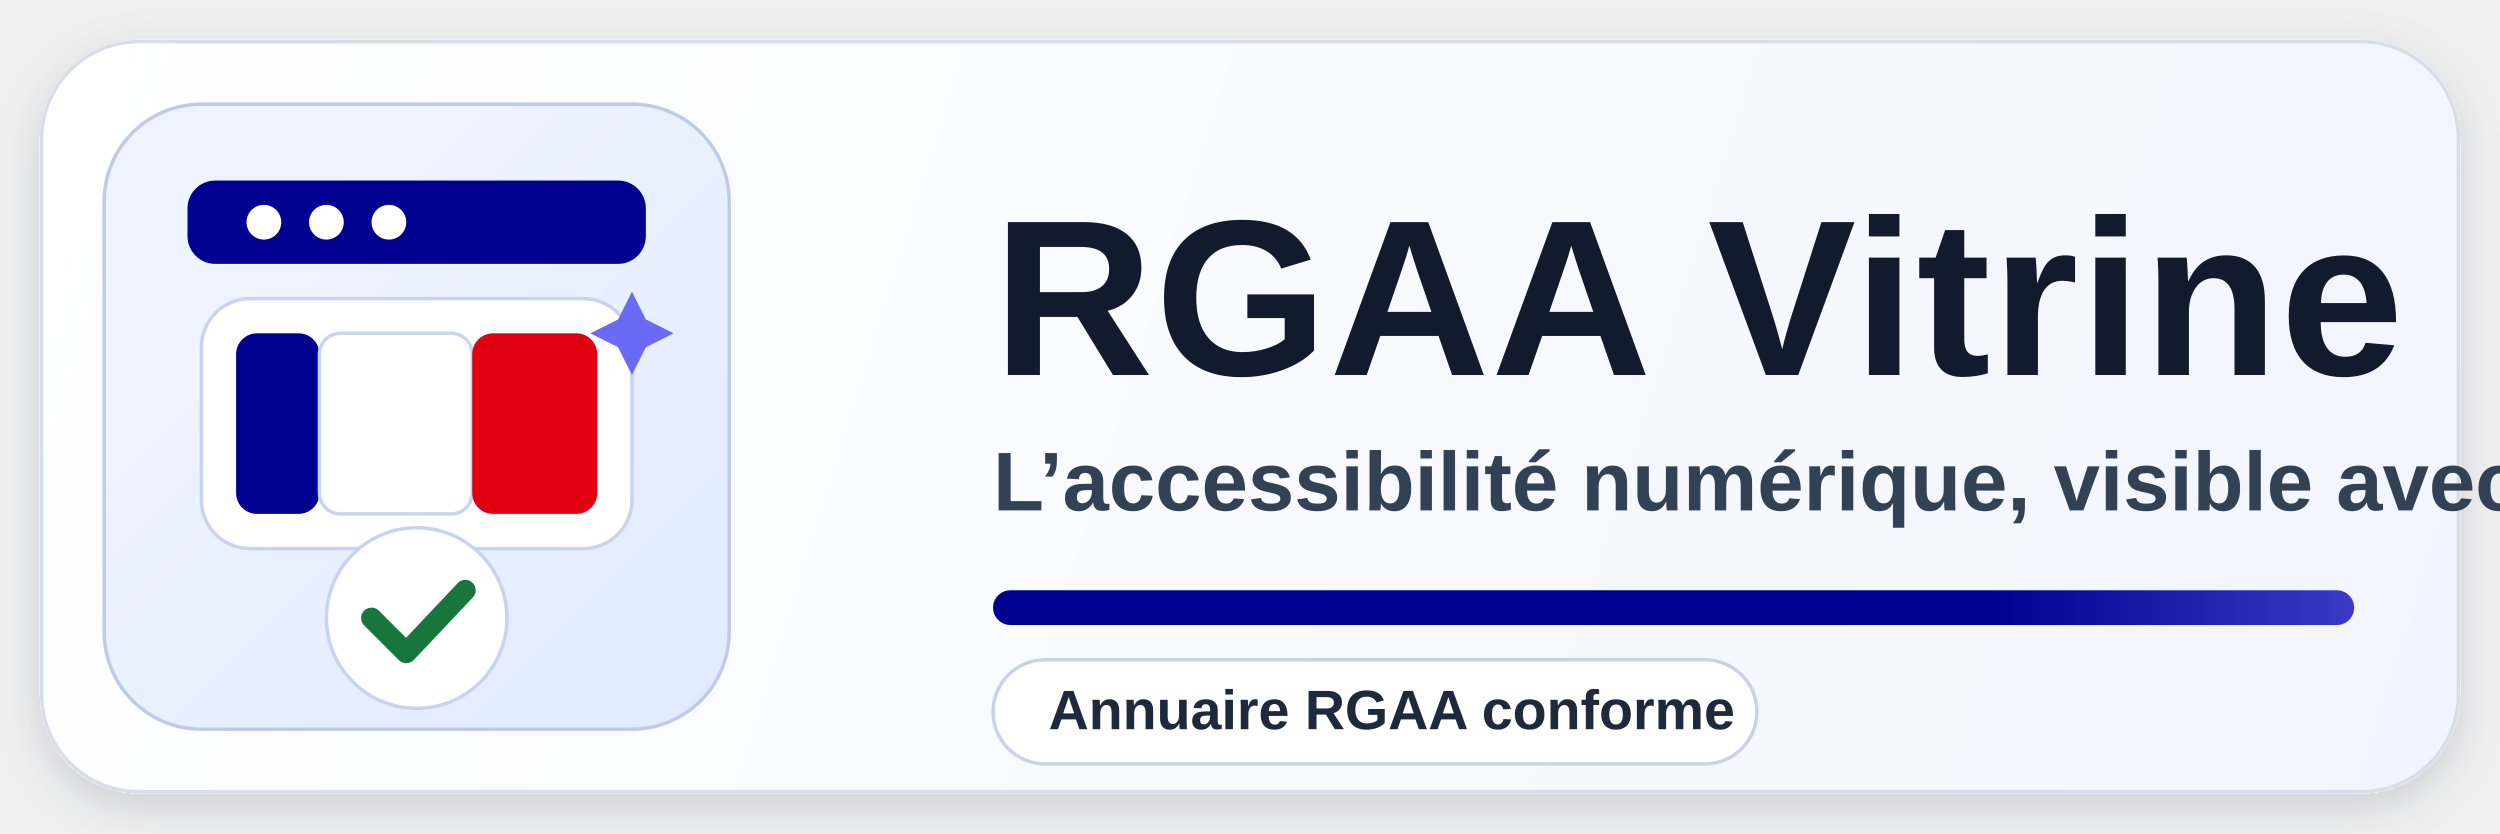
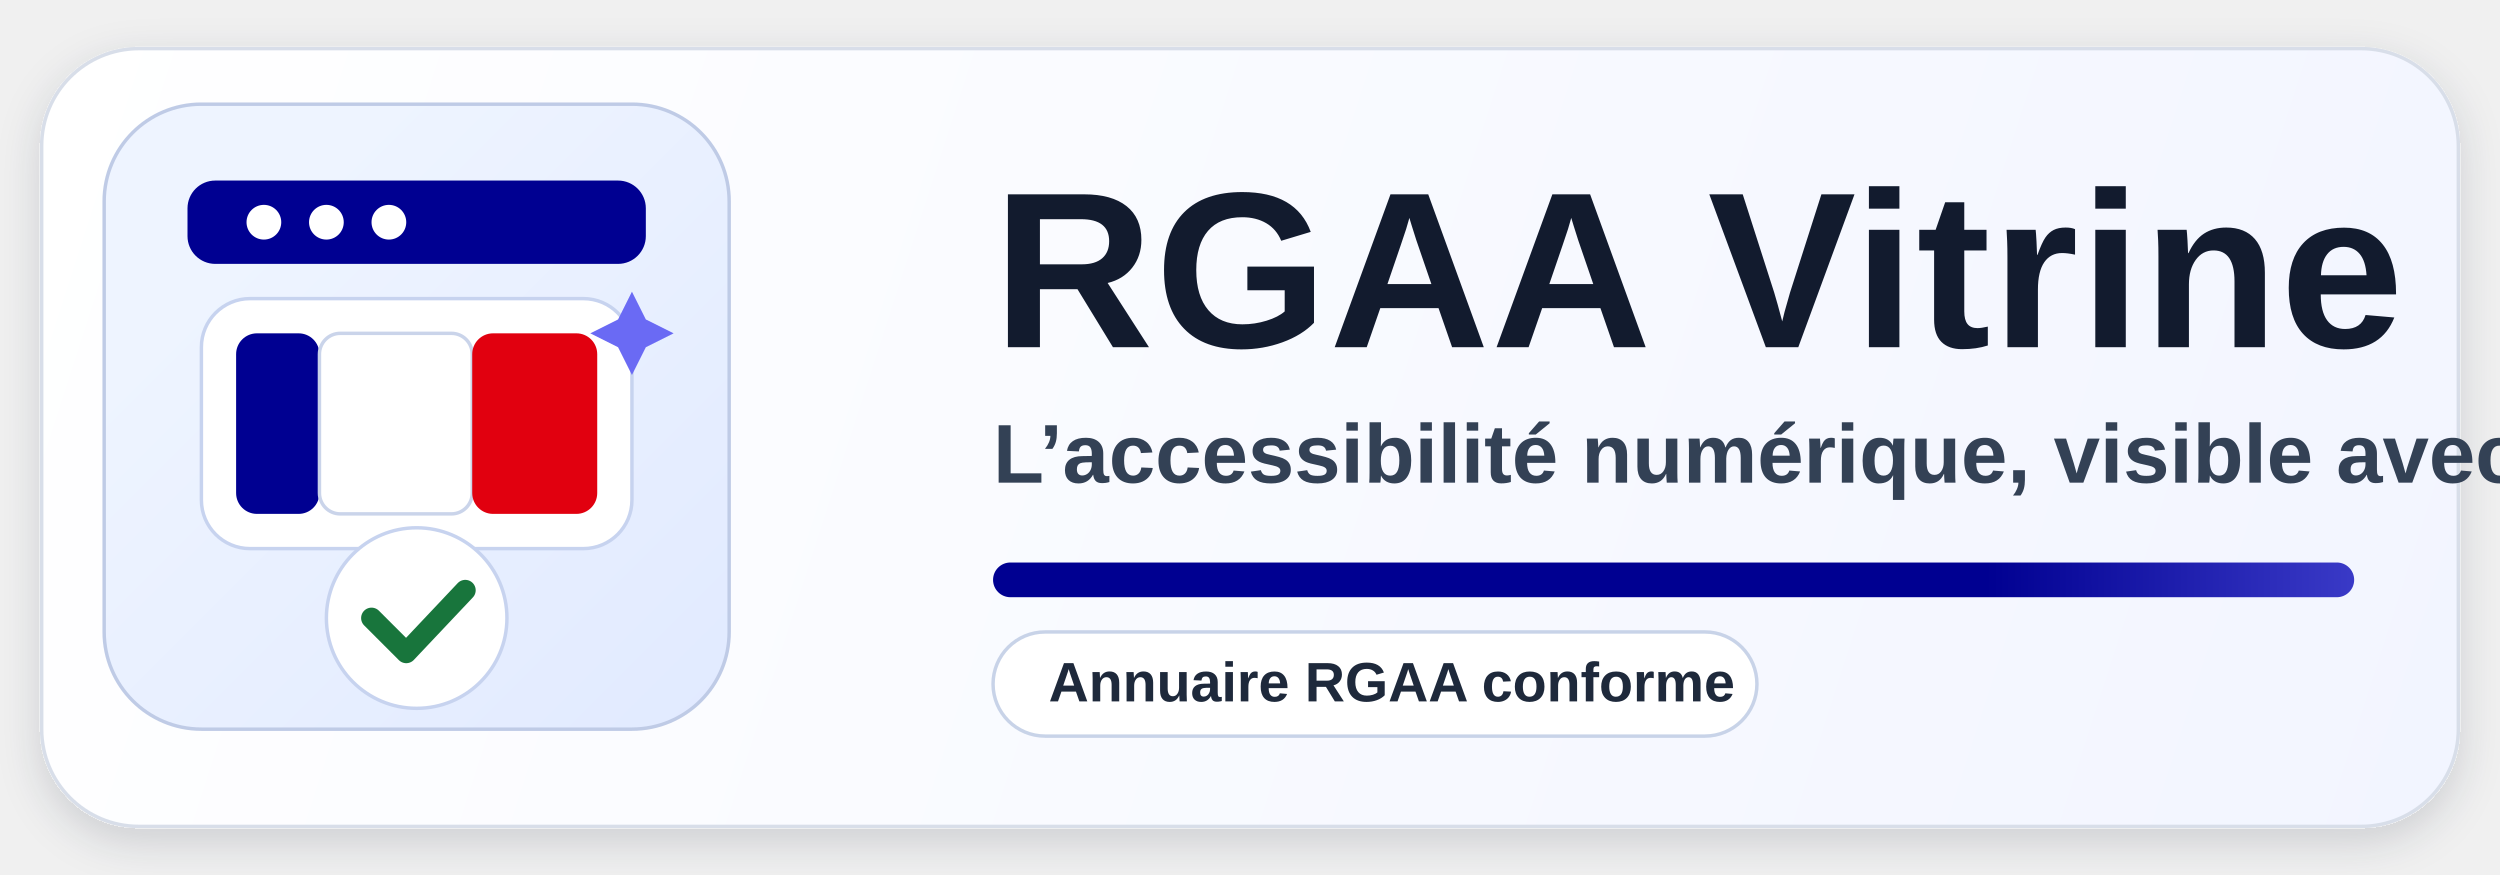
- <svg xmlns="http://www.w3.org/2000/svg" width="720" height="240" viewBox="0 0 720 240" fill="none" role="img" aria-labelledby="logoTitle logoDesc">
+ <svg xmlns="http://www.w3.org/2000/svg" width="720" height="252" viewBox="0 0 720 252" fill="none" role="img" aria-labelledby="logoTitle logoDesc">
  <defs>
-     <linearGradient id="surfaceGrad" x1="12" y1="12" x2="708" y2="228" gradientUnits="userSpaceOnUse">
+     <linearGradient id="surfaceGrad" x1="12" y1="14" x2="708" y2="238" gradientUnits="userSpaceOnUse">
      <stop offset="0" stop-color="#FFFFFF" />
      <stop offset="1" stop-color="#F2F5FF" />
    </linearGradient>
    <linearGradient id="chipGrad" x1="40" y1="40" x2="232" y2="232" gradientUnits="userSpaceOnUse">
      <stop offset="0" stop-color="#EEF4FF" />
      <stop offset="1" stop-color="#DCE6FF" />
    </linearGradient>
    <linearGradient id="brandLine" x1="286" y1="176" x2="676" y2="176" gradientUnits="userSpaceOnUse">
      <stop offset="0" stop-color="#000091" />
      <stop offset="0.5" stop-color="#6A6AF4" />
      <stop offset="1" stop-color="#E1000F" />
    </linearGradient>
-     <filter id="softShadow" x="0" y="0" width="720" height="240" filterUnits="userSpaceOnUse" color-interpolation-filters="sRGB">
+     <filter id="softShadow" x="0" y="0" width="720" height="252" filterUnits="userSpaceOnUse" color-interpolation-filters="sRGB">
      <feFlood flood-opacity="0" result="BackgroundImageFix" />
      <feColorMatrix in="SourceAlpha" type="matrix" values="0 0 0 0 0 0 0 0 0 0 0 0 0 0 0 0 0 0 127 0" result="hardAlpha" />
      <feOffset dy="4" />
      <feGaussianBlur stdDeviation="6" />
      <feComposite in2="hardAlpha" operator="out" />
      <feColorMatrix type="matrix" values="0 0 0 0 0.04 0 0 0 0 0.08 0 0 0 0 0.17 0 0 0 0.15 0" />
      <feBlend mode="normal" in2="BackgroundImageFix" result="effect1_dropShadow_1_1" />
      <feBlend mode="normal" in="SourceGraphic" in2="effect1_dropShadow_1_1" result="shape" />
    </filter>
  </defs>
  <g filter="url(#softShadow)">
-     <rect x="12" y="12" width="696" height="216" rx="28" fill="url(#surfaceGrad)" stroke="#D8DEE9" />
+     <rect x="12" y="14" width="696" height="224" rx="28" fill="url(#surfaceGrad)" stroke="#D8DEE9" />
  </g>
  <g transform="translate(30 30)">
    <rect x="0" y="0" width="180" height="180" rx="28" fill="url(#chipGrad)" stroke="#BFCBE6" />
    <rect x="24" y="22" width="132" height="24" rx="8" fill="#000091" />
    <circle cx="46" cy="34" r="5" fill="#FFFFFF" />
    <circle cx="64" cy="34" r="5" fill="#FFFFFF" />
    <circle cx="82" cy="34" r="5" fill="#FFFFFF" />
    <rect x="28" y="56" width="124" height="72" rx="14" fill="#FFFFFF" stroke="#C7D3EF" />
    <rect x="38" y="66" width="24" height="52" rx="6" fill="#000091" />
    <rect x="62" y="66" width="44" height="52" rx="6" fill="#FFFFFF" stroke="#CAD4EA" />
    <rect x="106" y="66" width="36" height="52" rx="6" fill="#E1000F" />
    <g transform="translate(42 118)">
      <circle cx="48" cy="30" r="26" fill="#FFFFFF" stroke="#C7D3EF" />
      <path d="M35 30L45 40L62 22" stroke="#18753C" stroke-width="6" stroke-linecap="round" stroke-linejoin="round" />
    </g>
    <path d="M152 54L156 62L164 66L156 70L152 78L148 70L140 66L148 62L152 54Z" fill="#6A6AF4" />
  </g>
-   <g transform="translate(286 52)">
+   <g transform="translate(286 44)">
    <text x="0" y="56" fill="#121B2E" font-size="64" font-family="Marianne, Segoe UI, Arial, sans-serif" font-weight="800" letter-spacing="0.4">
      RGAA Vitrine
    </text>
    <text x="0" y="95" fill="#334155" font-size="24" font-family="Marianne, Segoe UI, Arial, sans-serif" font-weight="600">
      L’accessibilité numérique, visible avec fierté
    </text>
    <rect x="0" y="118" width="392" height="10" rx="5" fill="url(#brandLine)" />
    <rect x="0" y="138" width="220" height="30" rx="15" fill="#FFFFFF" stroke="#C8D3E8" />
    <text x="16" y="158" fill="#1E293B" font-size="16" font-family="Marianne, Segoe UI, Arial, sans-serif" font-weight="700">
      Annuaire RGAA conforme
    </text>
  </g>
</svg>
